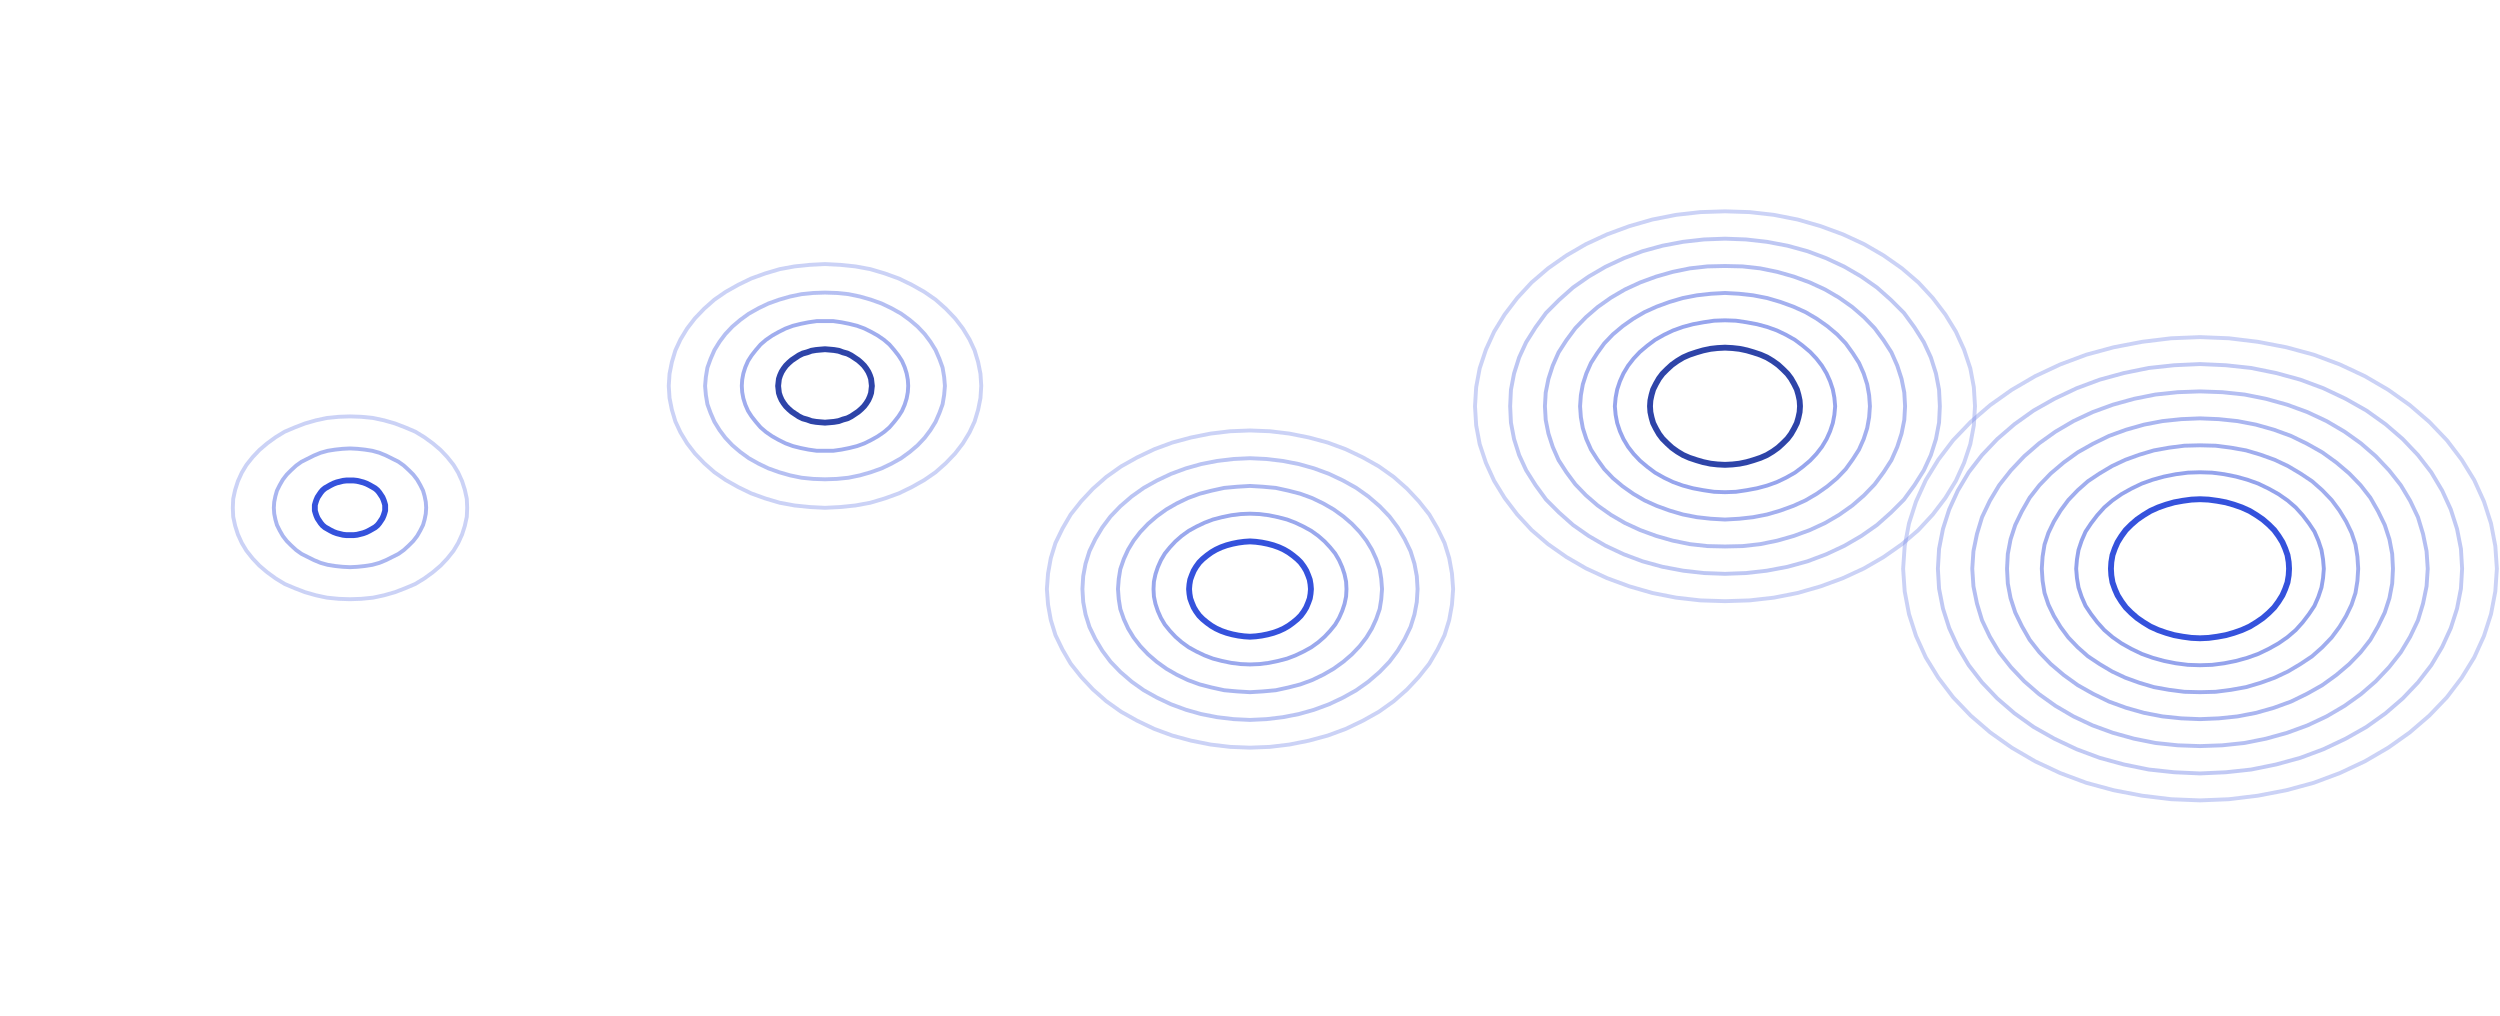
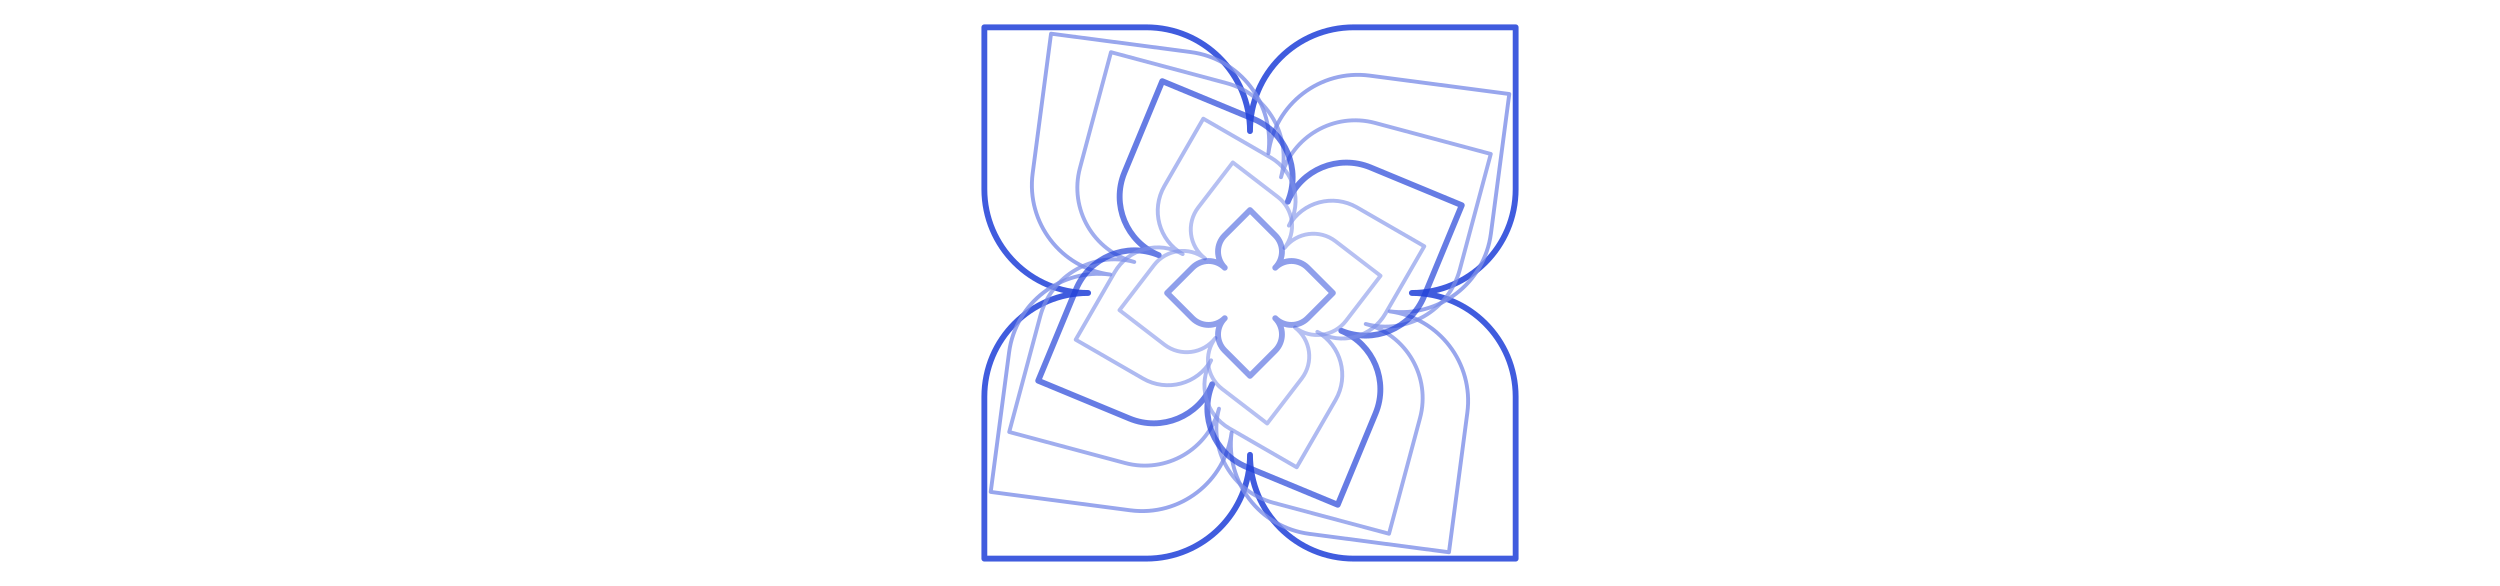
- <svg xmlns="http://www.w3.org/2000/svg" viewBox="0 0 640 260" width="640" height="260" fill="none" aria-hidden="true">
-   <path d="M98.6 130.0L98.6 130.7L98.4 131.4L98.2 132.0L97.9 132.7L97.5 133.3L97.1 133.9L96.6 134.5L96.0 135.0L95.3 135.4L94.6 135.8L93.8 136.2L93.0 136.5L92.2 136.7L91.4 136.9L90.5 137.0L89.6 137.0L88.7 137.0L87.8 136.9L87.0 136.7L86.2 136.5L85.4 136.2L84.6 135.8L83.9 135.4L83.2 135.0L82.6 134.5L82.1 133.9L81.7 133.3L81.3 132.7L81.0 132.0L80.8 131.4L80.6 130.7L80.6 130.0L80.6 129.3L80.8 128.6L81.0 128.0L81.3 127.3L81.7 126.7L82.1 126.1L82.6 125.5L83.2 125.0L83.9 124.6L84.6 124.2L85.4 123.8L86.2 123.5L87.0 123.3L87.8 123.1L88.7 123.0L89.6 123.0L90.5 123.0L91.4 123.1L92.2 123.3L93.0 123.5L93.8 123.8L94.6 124.2L95.3 124.6L96.0 125.0L96.6 125.5L97.1 126.1L97.5 126.7L97.9 127.3L98.2 128.0L98.4 128.6L98.6 129.3Z" stroke="#1f3fd8" stroke-width="1.5" opacity="0.90" stroke-linejoin="round" />
-   <path d="M109.1 130.0L109.0 131.5L108.7 133.0L108.3 134.4L107.6 135.8L106.8 137.2L105.8 138.5L104.7 139.6L103.4 140.8L102.0 141.8L100.4 142.6L98.8 143.4L97.1 144.1L95.3 144.6L93.4 144.9L91.5 145.1L89.6 145.2L87.7 145.1L85.8 144.9L83.9 144.6L82.1 144.1L80.4 143.4L78.8 142.6L77.2 141.8L75.8 140.8L74.5 139.6L73.4 138.5L72.4 137.2L71.6 135.8L70.9 134.4L70.5 133.0L70.2 131.5L70.1 130.0L70.2 128.5L70.5 127.0L70.9 125.6L71.6 124.2L72.4 122.8L73.4 121.5L74.5 120.4L75.8 119.2L77.2 118.2L78.8 117.4L80.4 116.6L82.1 115.9L83.9 115.4L85.8 115.1L87.7 114.9L89.6 114.8L91.5 114.9L93.4 115.1L95.3 115.4L97.1 115.9L98.8 116.6L100.4 117.4L102.0 118.2L103.4 119.2L104.7 120.4L105.8 121.5L106.8 122.8L107.6 124.2L108.3 125.6L108.7 127.0L109.0 128.5Z" stroke="#7d8fe8" stroke-width="1" opacity="0.65" stroke-linejoin="round" />
-   <path d="M119.6 130.0L119.5 132.3L119.0 134.6L118.3 136.8L117.3 139.0L116.1 141.0L114.5 143.0L112.8 144.8L110.8 146.5L108.6 148.1L106.3 149.5L103.7 150.6L101.1 151.6L98.3 152.4L95.5 153.0L92.5 153.3L89.6 153.4L86.7 153.3L83.7 153.0L80.9 152.4L78.1 151.6L75.5 150.6L72.9 149.5L70.6 148.1L68.4 146.5L66.4 144.8L64.7 143.0L63.1 141.0L61.9 139.0L60.9 136.8L60.2 134.6L59.7 132.3L59.6 130.0L59.7 127.7L60.2 125.4L60.9 123.2L61.9 121.0L63.1 119.0L64.7 117.0L66.4 115.2L68.4 113.5L70.6 111.9L72.9 110.5L75.5 109.4L78.1 108.4L80.9 107.6L83.7 107.0L86.7 106.7L89.6 106.6L92.5 106.7L95.5 107.0L98.3 107.6L101.1 108.4L103.7 109.4L106.3 110.5L108.6 111.9L110.8 113.5L112.8 115.2L114.5 117.0L116.1 119.0L117.3 121.0L118.3 123.2L119.0 125.4L119.5 127.7Z" stroke="#7d8fe8" stroke-width="1" opacity="0.40" stroke-linejoin="round" />
-   <path d="M223.2 98.8L223.1 99.7L223.0 100.6L222.7 101.5L222.3 102.4L221.8 103.2L221.2 104.0L220.5 104.7L219.7 105.4L218.8 106.0L217.9 106.6L216.9 107.1L215.8 107.4L214.7 107.8L213.5 108.0L212.4 108.1L211.2 108.2L210.0 108.1L208.9 108.0L207.7 107.8L206.6 107.4L205.5 107.1L204.5 106.6L203.6 106.0L202.7 105.4L201.9 104.7L201.2 104.0L200.6 103.2L200.1 102.4L199.7 101.5L199.4 100.6L199.3 99.7L199.2 98.8L199.3 97.9L199.4 97.0L199.7 96.1L200.1 95.2L200.6 94.4L201.2 93.6L201.9 92.9L202.7 92.2L203.6 91.6L204.5 91.0L205.5 90.5L206.6 90.2L207.7 89.8L208.9 89.6L210.0 89.5L211.2 89.4L212.4 89.5L213.5 89.6L214.7 89.8L215.8 90.2L216.9 90.5L217.9 91.0L218.8 91.6L219.7 92.2L220.5 92.9L221.2 93.6L221.8 94.4L222.3 95.2L222.7 96.1L223.0 97.0L223.1 97.9Z" stroke="#17309f" stroke-width="1.5" opacity="0.90" stroke-linejoin="round" />
-   <path d="M232.5 98.8L232.4 100.4L232.1 102.0L231.6 103.6L230.9 105.2L230.0 106.6L228.9 108.0L227.7 109.4L226.3 110.6L224.7 111.7L223.1 112.6L221.3 113.5L219.4 114.2L217.4 114.7L215.4 115.1L213.3 115.4L211.2 115.4L209.1 115.4L207.0 115.1L205.0 114.7L203.0 114.2L201.1 113.5L199.3 112.6L197.7 111.7L196.1 110.6L194.7 109.4L193.5 108.0L192.4 106.6L191.5 105.2L190.8 103.6L190.3 102.0L190.0 100.4L189.9 98.8L190.0 97.2L190.3 95.6L190.8 94.0L191.5 92.4L192.4 91.0L193.5 89.6L194.7 88.2L196.1 87.0L197.7 85.9L199.3 85.0L201.1 84.1L203.0 83.4L205.0 82.9L207.0 82.5L209.1 82.2L211.2 82.2L213.3 82.2L215.4 82.5L217.4 82.9L219.4 83.4L221.3 84.1L223.1 85.0L224.7 85.9L226.3 87.0L227.7 88.2L228.9 89.6L230.0 91.0L230.9 92.4L231.6 94.0L232.1 95.6L232.4 97.2Z" stroke="#7d8fe8" stroke-width="1" opacity="0.73" stroke-linejoin="round" />
-   <path d="M241.9 98.8L241.7 101.1L241.3 103.5L240.5 105.7L239.5 108.0L238.2 110.1L236.7 112.1L234.9 114.0L232.9 115.7L230.7 117.3L228.2 118.7L225.7 119.9L222.9 120.9L220.1 121.7L217.2 122.3L214.2 122.6L211.2 122.7L208.2 122.6L205.2 122.3L202.3 121.7L199.5 120.9L196.7 119.9L194.2 118.7L191.7 117.3L189.5 115.7L187.5 114.0L185.7 112.1L184.2 110.1L182.9 108.0L181.9 105.7L181.1 103.5L180.7 101.1L180.5 98.8L180.7 96.5L181.1 94.1L181.9 91.9L182.9 89.6L184.2 87.5L185.7 85.5L187.5 83.6L189.5 81.9L191.7 80.3L194.2 78.9L196.7 77.7L199.5 76.7L202.3 75.9L205.2 75.3L208.2 75.0L211.2 74.9L214.2 75.0L217.2 75.3L220.1 75.9L222.9 76.7L225.7 77.7L228.2 78.9L230.7 80.3L232.9 81.9L234.9 83.6L236.7 85.5L238.2 87.5L239.5 89.6L240.5 91.9L241.3 94.1L241.7 96.5Z" stroke="#7d8fe8" stroke-width="1" opacity="0.57" stroke-linejoin="round" />
-   <path d="M251.2 98.8L251.0 101.9L250.4 104.9L249.5 107.9L248.2 110.7L246.5 113.5L244.5 116.1L242.1 118.6L239.5 120.9L236.6 122.9L233.4 124.7L230.1 126.3L226.5 127.6L222.8 128.7L219.0 129.4L215.1 129.8L211.2 130.0L207.3 129.8L203.4 129.4L199.6 128.7L195.9 127.6L192.3 126.3L189.0 124.7L185.8 122.9L182.9 120.9L180.3 118.6L177.9 116.1L175.9 113.5L174.2 110.7L172.9 107.9L172.0 104.9L171.4 101.9L171.2 98.8L171.4 95.7L172.0 92.7L172.9 89.7L174.2 86.9L175.9 84.1L177.9 81.5L180.3 79.0L182.9 76.7L185.8 74.7L189.0 72.9L192.3 71.3L195.9 70.0L199.6 68.9L203.4 68.2L207.3 67.8L211.2 67.6L215.1 67.8L219.0 68.2L222.8 68.9L226.5 70.0L230.1 71.3L233.4 72.9L236.6 74.7L239.5 76.7L242.1 79.0L244.5 81.5L246.5 84.1L248.2 86.9L249.5 89.7L250.4 92.7L251.0 95.7Z" stroke="#7d8fe8" stroke-width="1" opacity="0.40" stroke-linejoin="round" />
-   <path d="M335.6 150.8L335.5 152.0L335.3 153.2L334.9 154.3L334.4 155.5L333.8 156.5L333.0 157.6L332.1 158.5L331.0 159.4L329.9 160.2L328.7 160.9L327.4 161.5L326.0 162.0L324.5 162.4L323.0 162.7L321.5 162.9L320.0 163.0L318.5 162.9L317.0 162.7L315.5 162.4L314.0 162.0L312.6 161.5L311.3 160.9L310.1 160.2L309.0 159.4L307.9 158.5L307.0 157.6L306.2 156.5L305.6 155.5L305.1 154.3L304.7 153.2L304.5 152.0L304.4 150.8L304.5 149.6L304.7 148.4L305.1 147.3L305.6 146.1L306.2 145.1L307.0 144.0L307.9 143.1L309.0 142.2L310.1 141.4L311.3 140.7L312.6 140.1L314.0 139.6L315.5 139.2L317.0 138.9L318.5 138.7L320.0 138.6L321.5 138.7L323.0 138.9L324.5 139.2L326.0 139.6L327.4 140.1L328.7 140.7L329.9 141.4L331.0 142.2L332.1 143.1L333.0 144.0L333.8 145.1L334.4 146.1L334.9 147.3L335.3 148.4L335.5 149.6Z" stroke="#1f3fd8" stroke-width="1.5" opacity="0.90" stroke-linejoin="round" />
-   <path d="M344.7 150.8L344.6 152.7L344.2 154.6L343.6 156.4L342.8 158.2L341.8 159.9L340.5 161.5L339.1 163.0L337.5 164.4L335.7 165.7L333.7 166.8L331.6 167.8L329.5 168.6L327.2 169.2L324.8 169.7L322.4 170.0L320.0 170.1L317.6 170.0L315.2 169.7L312.8 169.2L310.5 168.6L308.4 167.8L306.3 166.8L304.3 165.7L302.5 164.4L300.9 163.0L299.5 161.5L298.2 159.9L297.2 158.2L296.4 156.4L295.8 154.6L295.4 152.7L295.3 150.8L295.4 148.9L295.8 147.0L296.4 145.2L297.2 143.4L298.2 141.7L299.5 140.1L300.9 138.6L302.5 137.2L304.3 135.9L306.3 134.8L308.4 133.8L310.5 133.0L312.8 132.4L315.2 131.9L317.6 131.6L320.0 131.5L322.4 131.6L324.8 131.9L327.2 132.4L329.5 133.0L331.6 133.8L333.7 134.8L335.7 135.9L337.5 137.2L339.1 138.6L340.5 140.1L341.8 141.7L342.8 143.4L343.6 145.2L344.2 147.0L344.6 148.9Z" stroke="#7d8fe8" stroke-width="1" opacity="0.78" stroke-linejoin="round" />
-   <path d="M353.8 150.8L353.6 153.4L353.2 155.9L352.3 158.5L351.2 160.9L349.8 163.2L348.1 165.4L346.1 167.5L343.9 169.4L341.4 171.2L338.8 172.7L335.9 174.1L332.9 175.2L329.8 176.0L326.6 176.7L323.3 177.0L320.0 177.2L316.7 177.0L313.4 176.7L310.2 176.0L307.1 175.2L304.1 174.1L301.2 172.7L298.6 171.2L296.1 169.4L293.9 167.5L291.9 165.4L290.2 163.2L288.8 160.9L287.7 158.5L286.8 155.9L286.4 153.4L286.2 150.8L286.4 148.2L286.8 145.7L287.7 143.1L288.8 140.7L290.2 138.4L291.9 136.2L293.9 134.1L296.1 132.2L298.6 130.4L301.2 128.9L304.1 127.5L307.1 126.4L310.2 125.6L313.4 124.9L316.7 124.6L320.0 124.4L323.3 124.6L326.6 124.9L329.8 125.6L332.9 126.4L335.9 127.5L338.8 128.9L341.4 130.4L343.9 132.2L346.1 134.1L348.1 136.2L349.8 138.4L351.2 140.7L352.3 143.1L353.2 145.7L353.6 148.2Z" stroke="#7d8fe8" stroke-width="1" opacity="0.65" stroke-linejoin="round" />
-   <path d="M362.9 150.8L362.7 154.1L362.1 157.3L361.1 160.5L359.6 163.6L357.8 166.6L355.7 169.4L353.2 172.0L350.3 174.5L347.2 176.7L343.8 178.6L340.2 180.3L336.4 181.7L332.5 182.8L328.4 183.6L324.2 184.1L320.0 184.3L315.8 184.1L311.6 183.6L307.5 182.8L303.6 181.7L299.8 180.3L296.2 178.6L292.8 176.7L289.7 174.5L286.8 172.0L284.3 169.4L282.2 166.6L280.4 163.6L278.9 160.5L277.9 157.3L277.3 154.1L277.1 150.8L277.3 147.5L277.9 144.3L278.9 141.1L280.4 138.0L282.2 135.0L284.3 132.2L286.8 129.6L289.7 127.1L292.8 124.9L296.2 123.0L299.8 121.3L303.6 119.9L307.5 118.8L311.6 118.0L315.8 117.5L320.0 117.3L324.2 117.5L328.4 118.0L332.5 118.8L336.4 119.9L340.2 121.3L343.8 123.0L347.2 124.9L350.3 127.1L353.2 129.6L355.7 132.2L357.8 135.0L359.6 138.0L361.1 141.1L362.1 144.3L362.7 147.5Z" stroke="#7d8fe8" stroke-width="1" opacity="0.53" stroke-linejoin="round" />
-   <path d="M372.0 150.8L371.7 154.8L371.0 158.7L369.8 162.6L368.0 166.3L365.9 169.9L363.2 173.3L360.2 176.5L356.8 179.5L353.0 182.2L348.9 184.5L344.5 186.6L339.9 188.3L335.1 189.6L330.1 190.6L325.1 191.2L320.0 191.4L314.9 191.2L309.9 190.6L304.9 189.6L300.1 188.3L295.5 186.6L291.1 184.5L287.0 182.2L283.2 179.5L279.8 176.5L276.8 173.3L274.1 169.9L272.0 166.3L270.2 162.6L269.0 158.7L268.3 154.8L268.0 150.8L268.3 146.8L269.0 142.9L270.2 139.0L272.0 135.3L274.1 131.7L276.8 128.3L279.8 125.1L283.2 122.1L287.0 119.4L291.1 117.1L295.5 115.0L300.1 113.3L304.9 112.0L309.9 111.0L314.9 110.4L320.0 110.2L325.1 110.4L330.1 111.0L335.1 112.0L339.9 113.3L344.5 115.0L348.9 117.1L353.0 119.4L356.8 122.1L360.2 125.1L363.2 128.3L365.9 131.7L368.0 135.3L369.8 139.0L371.0 142.9L371.7 146.8Z" stroke="#7d8fe8" stroke-width="1" opacity="0.40" stroke-linejoin="round" />
-   <path d="M460.8 104.0L460.7 105.5L460.4 106.9L460.0 108.3L459.3 109.7L458.5 111.1L457.6 112.3L456.4 113.5L455.2 114.6L453.8 115.6L452.3 116.5L450.7 117.2L448.9 117.8L447.2 118.3L445.3 118.7L443.5 118.9L441.6 119.0L439.7 118.9L437.9 118.7L436.0 118.3L434.3 117.8L432.5 117.2L430.9 116.5L429.4 115.6L428.0 114.6L426.8 113.5L425.6 112.3L424.7 111.1L423.9 109.7L423.2 108.3L422.8 106.9L422.5 105.5L422.4 104.0L422.5 102.5L422.8 101.1L423.2 99.7L423.9 98.3L424.7 96.9L425.6 95.7L426.8 94.5L428.0 93.4L429.4 92.4L430.9 91.5L432.5 90.8L434.3 90.2L436.0 89.7L437.9 89.3L439.7 89.1L441.6 89.0L443.5 89.1L445.3 89.3L447.2 89.7L448.9 90.2L450.7 90.8L452.3 91.5L453.8 92.4L455.2 93.4L456.4 94.5L457.6 95.7L458.5 96.9L459.3 98.3L460.0 99.7L460.4 101.1L460.7 102.5Z" stroke="#17309f" stroke-width="1.5" opacity="0.90" stroke-linejoin="round" />
-   <path d="M469.8 104.0L469.6 106.2L469.2 108.3L468.5 110.4L467.6 112.4L466.4 114.4L465.0 116.2L463.4 117.9L461.5 119.5L459.5 121.0L457.2 122.3L454.9 123.4L452.4 124.3L449.8 125.0L447.1 125.5L444.4 125.9L441.6 126.0L438.8 125.9L436.1 125.5L433.4 125.0L430.8 124.3L428.3 123.4L426.0 122.3L423.7 121.0L421.7 119.5L419.8 117.9L418.2 116.2L416.8 114.4L415.6 112.4L414.7 110.4L414.0 108.3L413.6 106.2L413.4 104.0L413.6 101.8L414.0 99.7L414.7 97.6L415.6 95.6L416.8 93.6L418.2 91.8L419.8 90.1L421.7 88.5L423.7 87.0L426.0 85.7L428.3 84.6L430.8 83.7L433.4 83.0L436.1 82.5L438.8 82.1L441.6 82.0L444.4 82.1L447.1 82.5L449.8 83.0L452.4 83.7L454.9 84.6L457.2 85.7L459.5 87.0L461.5 88.5L463.4 90.1L465.0 91.8L466.4 93.6L467.6 95.6L468.5 97.6L469.2 99.7L469.6 101.8Z" stroke="#7d8fe8" stroke-width="1" opacity="0.80" stroke-linejoin="round" />
-   <path d="M478.7 104.0L478.5 106.8L478.0 109.6L477.1 112.4L475.9 115.1L474.3 117.6L472.5 120.1L470.3 122.4L467.8 124.5L465.1 126.4L462.2 128.1L459.1 129.5L455.8 130.7L452.4 131.7L448.8 132.4L445.2 132.8L441.6 133.0L438.0 132.8L434.4 132.4L430.8 131.7L427.4 130.7L424.1 129.5L421.0 128.1L418.1 126.4L415.4 124.5L412.9 122.4L410.7 120.1L408.9 117.6L407.3 115.1L406.1 112.4L405.2 109.6L404.7 106.8L404.5 104.0L404.7 101.2L405.2 98.4L406.1 95.6L407.3 92.9L408.9 90.4L410.7 87.9L412.9 85.6L415.4 83.5L418.1 81.6L421.0 79.9L424.1 78.5L427.4 77.3L430.8 76.3L434.4 75.6L438.0 75.2L441.6 75.0L445.2 75.2L448.8 75.6L452.4 76.3L455.8 77.3L459.1 78.5L462.2 79.9L465.1 81.6L467.8 83.5L470.3 85.6L472.5 87.9L474.3 90.4L475.9 92.9L477.1 95.6L478.0 98.4L478.5 101.2Z" stroke="#7d8fe8" stroke-width="1" opacity="0.70" stroke-linejoin="round" />
-   <path d="M487.7 104.0L487.5 107.5L486.8 111.0L485.7 114.4L484.2 117.8L482.2 120.9L479.9 124.0L477.2 126.8L474.2 129.4L470.8 131.8L467.2 133.9L463.3 135.7L459.2 137.2L455.0 138.4L450.6 139.3L446.1 139.8L441.6 139.9L437.1 139.8L432.6 139.3L428.2 138.4L424.0 137.2L419.9 135.7L416.0 133.9L412.4 131.8L409.0 129.4L406.0 126.8L403.3 124.0L401.0 120.9L399.0 117.8L397.5 114.4L396.4 111.0L395.7 107.5L395.5 104.0L395.7 100.5L396.4 97.0L397.5 93.6L399.0 90.2L401.0 87.1L403.3 84.0L406.0 81.2L409.0 78.6L412.4 76.2L416.0 74.1L419.9 72.3L424.0 70.8L428.2 69.6L432.6 68.7L437.1 68.2L441.6 68.1L446.1 68.2L450.6 68.7L455.0 69.6L459.2 70.8L463.3 72.3L467.2 74.1L470.8 76.2L474.2 78.6L477.2 81.2L479.9 84.0L482.2 87.1L484.2 90.2L485.7 93.6L486.8 97.0L487.5 100.5Z" stroke="#7d8fe8" stroke-width="1" opacity="0.60" stroke-linejoin="round" />
-   <path d="M496.6 104.0L496.4 108.2L495.6 112.4L494.3 116.5L492.5 120.4L490.1 124.2L487.4 127.9L484.1 131.2L480.5 134.4L476.5 137.2L472.2 139.7L467.5 141.9L462.7 143.7L457.6 145.1L452.3 146.1L447.0 146.7L441.6 146.9L436.2 146.7L430.9 146.1L425.6 145.1L420.5 143.7L415.7 141.9L411.0 139.7L406.7 137.2L402.7 134.4L399.1 131.2L395.8 127.9L393.1 124.2L390.7 120.4L388.9 116.5L387.6 112.4L386.8 108.2L386.6 104.0L386.8 99.8L387.6 95.6L388.9 91.5L390.7 87.6L393.1 83.8L395.8 80.1L399.1 76.8L402.7 73.6L406.7 70.8L411.0 68.3L415.7 66.1L420.5 64.3L425.6 62.9L430.9 61.9L436.2 61.3L441.6 61.1L447.0 61.3L452.3 61.9L457.6 62.9L462.7 64.3L467.5 66.1L472.2 68.3L476.5 70.8L480.5 73.6L484.1 76.8L487.4 80.1L490.1 83.8L492.5 87.6L494.3 91.5L495.6 95.6L496.4 99.8Z" stroke="#7d8fe8" stroke-width="1" opacity="0.50" stroke-linejoin="round" />
-   <path d="M505.6 104.0L505.3 108.9L504.4 113.7L502.8 118.5L500.7 123.1L498.0 127.5L494.8 131.7L491.1 135.7L486.9 139.3L482.2 142.6L477.2 145.5L471.8 148.0L466.1 150.1L460.2 151.8L454.1 153.0L447.9 153.7L441.6 153.9L435.3 153.7L429.1 153.0L423.0 151.8L417.1 150.1L411.4 148.0L406.0 145.5L401.0 142.6L396.3 139.3L392.1 135.7L388.4 131.7L385.2 127.5L382.5 123.1L380.4 118.5L378.8 113.7L377.9 108.9L377.6 104.0L377.9 99.1L378.8 94.3L380.4 89.5L382.5 84.9L385.2 80.5L388.4 76.3L392.1 72.3L396.3 68.7L401.0 65.4L406.0 62.5L411.4 60.0L417.1 57.9L423.0 56.2L429.1 55.0L435.3 54.3L441.6 54.1L447.9 54.3L454.1 55.0L460.2 56.2L466.1 57.9L471.8 60.0L477.2 62.5L482.2 65.4L486.9 68.7L491.1 72.3L494.8 76.3L498.0 80.5L500.7 84.9L502.8 89.5L504.4 94.3L505.3 99.1Z" stroke="#7d8fe8" stroke-width="1" opacity="0.40" stroke-linejoin="round" />
-   <path d="M586.0 145.6L585.9 147.3L585.6 149.1L585.0 150.8L584.3 152.4L583.3 154.0L582.2 155.5L580.8 156.9L579.3 158.2L577.7 159.3L575.9 160.4L573.9 161.3L571.9 162.0L569.8 162.6L567.6 163.0L565.4 163.3L563.2 163.4L561.0 163.3L558.8 163.0L556.6 162.6L554.5 162.0L552.5 161.3L550.5 160.4L548.7 159.3L547.1 158.2L545.6 156.9L544.2 155.5L543.1 154.0L542.1 152.4L541.4 150.8L540.8 149.1L540.5 147.3L540.4 145.6L540.5 143.9L540.8 142.1L541.4 140.4L542.1 138.8L543.1 137.2L544.2 135.7L545.6 134.3L547.1 133.0L548.7 131.9L550.5 130.8L552.5 129.9L554.5 129.2L556.6 128.6L558.8 128.2L561.0 127.9L563.2 127.8L565.4 127.9L567.6 128.2L569.8 128.6L571.9 129.2L573.9 129.9L575.9 130.8L577.7 131.9L579.3 133.0L580.8 134.3L582.2 135.7L583.3 137.2L584.3 138.8L585.0 140.4L585.6 142.1L585.9 143.9Z" stroke="#1f3fd8" stroke-width="1.5" opacity="0.90" stroke-linejoin="round" />
-   <path d="M594.9 145.6L594.7 148.0L594.3 150.4L593.5 152.8L592.5 155.1L591.1 157.2L589.5 159.3L587.7 161.3L585.6 163.1L583.3 164.7L580.8 166.1L578.1 167.4L575.3 168.4L572.4 169.2L569.4 169.8L566.3 170.2L563.2 170.3L560.1 170.2L557.0 169.8L554.0 169.2L551.1 168.4L548.3 167.4L545.6 166.1L543.1 164.7L540.8 163.1L538.7 161.3L536.9 159.3L535.3 157.2L533.9 155.1L532.9 152.8L532.1 150.4L531.7 148.0L531.5 145.6L531.7 143.2L532.1 140.8L532.9 138.4L533.9 136.1L535.3 134.0L536.9 131.9L538.7 129.9L540.8 128.1L543.1 126.5L545.6 125.1L548.3 123.8L551.1 122.8L554.0 122.0L557.0 121.4L560.1 121.0L563.2 120.9L566.3 121.0L569.4 121.4L572.4 122.0L575.3 122.8L578.1 123.8L580.8 125.1L583.3 126.5L585.6 128.1L587.7 129.9L589.5 131.9L591.1 134.0L592.5 136.1L593.5 138.4L594.3 140.8L594.7 143.2Z" stroke="#7d8fe8" stroke-width="1" opacity="0.82" stroke-linejoin="round" />
-   <path d="M603.7 145.6L603.5 148.7L603.0 151.8L602.0 154.8L600.6 157.7L598.9 160.5L596.9 163.2L594.5 165.7L591.9 168.0L588.9 170.0L585.7 171.9L582.3 173.5L578.7 174.8L575.0 175.9L571.1 176.6L567.2 177.1L563.2 177.2L559.2 177.1L555.3 176.6L551.4 175.9L547.7 174.8L544.1 173.5L540.7 171.9L537.5 170.0L534.5 168.0L531.9 165.7L529.5 163.2L527.5 160.5L525.8 157.7L524.4 154.8L523.4 151.8L522.9 148.7L522.7 145.6L522.9 142.5L523.4 139.4L524.4 136.4L525.8 133.5L527.5 130.7L529.5 128.0L531.9 125.5L534.5 123.2L537.5 121.2L540.7 119.3L544.1 117.7L547.7 116.4L551.4 115.3L555.3 114.6L559.2 114.1L563.2 114.0L567.2 114.1L571.1 114.6L575.0 115.3L578.7 116.4L582.3 117.7L585.7 119.3L588.9 121.2L591.9 123.2L594.5 125.5L596.9 128.0L598.9 130.7L600.6 133.5L602.0 136.4L603.0 139.4L603.5 142.5Z" stroke="#7d8fe8" stroke-width="1" opacity="0.73" stroke-linejoin="round" />
-   <path d="M612.6 145.6L612.4 149.4L611.7 153.1L610.5 156.8L608.8 160.3L606.8 163.8L604.3 167.0L601.4 170.0L598.1 172.8L594.5 175.4L590.6 177.6L586.5 179.6L582.1 181.2L577.5 182.5L572.8 183.4L568.0 183.9L563.2 184.1L558.4 183.9L553.6 183.4L548.9 182.5L544.3 181.2L539.9 179.6L535.8 177.6L531.9 175.4L528.3 172.8L525.0 170.0L522.1 167.0L519.6 163.8L517.6 160.3L515.9 156.8L514.7 153.1L514.0 149.4L513.8 145.6L514.0 141.8L514.7 138.1L515.9 134.4L517.6 130.9L519.6 127.4L522.1 124.2L525.0 121.2L528.3 118.4L531.9 115.8L535.8 113.6L539.9 111.6L544.3 110.0L548.9 108.7L553.6 107.8L558.4 107.3L563.2 107.1L568.0 107.3L572.8 107.8L577.5 108.7L582.1 110.0L586.5 111.6L590.6 113.6L594.5 115.8L598.1 118.4L601.4 121.2L604.3 124.2L606.8 127.4L608.8 130.9L610.5 134.4L611.7 138.1L612.4 141.8Z" stroke="#7d8fe8" stroke-width="1" opacity="0.65" stroke-linejoin="round" />
-   <path d="M621.5 145.6L621.2 150.1L620.3 154.5L619.0 158.8L617.0 163.0L614.6 167.0L611.6 170.8L608.2 174.4L604.4 177.7L600.2 180.7L595.6 183.4L590.7 185.7L585.5 187.6L580.1 189.1L574.6 190.2L568.9 190.8L563.2 191.0L557.5 190.8L551.8 190.2L546.3 189.1L540.9 187.6L535.7 185.7L530.8 183.4L526.2 180.7L522.0 177.7L518.2 174.4L514.8 170.8L511.8 167.0L509.4 163.0L507.4 158.8L506.1 154.5L505.2 150.1L504.9 145.6L505.2 141.1L506.1 136.7L507.4 132.4L509.4 128.2L511.8 124.2L514.8 120.4L518.2 116.8L522.0 113.5L526.2 110.5L530.8 107.8L535.7 105.5L540.9 103.6L546.3 102.1L551.8 101.0L557.5 100.4L563.2 100.2L568.9 100.4L574.6 101.0L580.1 102.1L585.5 103.6L590.7 105.5L595.6 107.8L600.2 110.5L604.4 113.5L608.2 116.8L611.6 120.4L614.6 124.2L617.0 128.2L619.0 132.4L620.3 136.7L621.2 141.1Z" stroke="#7d8fe8" stroke-width="1" opacity="0.57" stroke-linejoin="round" />
-   <path d="M630.3 145.6L630.0 150.7L629.0 155.8L627.4 160.8L625.2 165.6L622.4 170.3L619.0 174.7L615.1 178.8L610.7 182.6L605.8 186.1L600.5 189.1L594.8 191.8L588.9 194.0L582.7 195.7L576.3 197.0L569.8 197.7L563.2 198.0L556.6 197.7L550.1 197.0L543.7 195.7L537.5 194.0L531.6 191.8L525.9 189.1L520.6 186.1L515.7 182.6L511.3 178.8L507.4 174.7L504.0 170.3L501.2 165.6L499.0 160.8L497.4 155.8L496.4 150.7L496.1 145.6L496.4 140.5L497.4 135.4L499.0 130.4L501.2 125.6L504.0 120.9L507.4 116.5L511.3 112.4L515.7 108.6L520.6 105.1L525.9 102.1L531.6 99.4L537.5 97.2L543.7 95.5L550.1 94.2L556.6 93.5L563.2 93.2L569.8 93.5L576.3 94.2L582.7 95.5L588.9 97.2L594.8 99.4L600.5 102.1L605.8 105.1L610.7 108.6L615.1 112.4L619.0 116.5L622.4 120.9L625.2 125.6L627.4 130.4L629.0 135.4L630.0 140.5Z" stroke="#7d8fe8" stroke-width="1" opacity="0.48" stroke-linejoin="round" />
-   <path d="M639.2 145.6L638.8 151.4L637.7 157.2L635.9 162.8L633.4 168.3L630.2 173.5L626.4 178.5L621.9 183.2L616.9 187.5L611.4 191.4L605.4 194.9L599.0 197.9L592.3 200.4L585.3 202.3L578.0 203.7L570.6 204.6L563.2 204.9L555.8 204.6L548.4 203.7L541.1 202.3L534.1 200.4L527.4 197.9L521.0 194.9L515.0 191.4L509.5 187.5L504.5 183.2L500.0 178.5L496.2 173.5L493.0 168.3L490.5 162.8L488.7 157.2L487.6 151.4L487.2 145.6L487.6 139.8L488.7 134.0L490.5 128.4L493.0 122.9L496.2 117.7L500.0 112.7L504.5 108.0L509.5 103.7L515.0 99.8L521.0 96.3L527.4 93.3L534.1 90.8L541.1 88.9L548.4 87.5L555.8 86.6L563.2 86.3L570.6 86.6L578.0 87.5L585.3 88.9L592.3 90.8L599.0 93.3L605.4 96.3L611.4 99.8L616.9 103.7L621.9 108.0L626.4 112.7L630.2 117.7L633.4 122.9L635.9 128.4L637.7 134.0L638.8 139.8Z" stroke="#7d8fe8" stroke-width="1" opacity="0.40" stroke-linejoin="round" />
+ <svg xmlns="http://www.w3.org/2000/svg" viewBox="0 0 640 150" width="640" height="150" fill="none" aria-hidden="true">
+   <path d="M 78 0 C 105.614 0 128 22.386 128 50 C 128 22.386 150.386 0 178 0 L 256 0 L 256 78 C 256 105.614 233.614 128 206 128 C 233.614 128 256 150.386 256 178 L 256 256 L 178 256 C 150.386 256 128 233.614 128 206 C 128 233.614 105.614 256 78 256 L 0 256 L 0 178 C 0 150.386 22.386 128 50 128 C 22.386 128 0 105.614 0 78 L 0 0 Z" transform="translate(320.0 75.0) scale(0.5313) translate(-128 -128)" stroke="#1f3fd8" stroke-width="2.82" opacity="0.85" stroke-linejoin="round" />
+   <path d="M 78 0 C 105.614 0 128 22.386 128 50 C 128 22.386 150.386 0 178 0 L 256 0 L 256 78 C 256 105.614 233.614 128 206 128 C 233.614 128 256 150.386 256 178 L 256 256 L 178 256 C 150.386 256 128 233.614 128 206 C 128 233.614 105.614 256 78 256 L 0 256 L 0 178 C 0 150.386 22.386 128 50 128 C 22.386 128 0 105.614 0 78 L 0 0 Z" transform="translate(320.0 75.0) rotate(7.5) scale(0.4622) translate(-128 -128)" stroke="#7d8fe8" stroke-width="2.16" opacity="0.79" stroke-linejoin="round" />
+   <path d="M 78 0 C 105.614 0 128 22.386 128 50 C 128 22.386 150.386 0 178 0 L 256 0 L 256 78 C 256 105.614 233.614 128 206 128 C 233.614 128 256 150.386 256 178 L 256 256 L 178 256 C 150.386 256 128 233.614 128 206 C 128 233.614 105.614 256 78 256 L 0 256 L 0 178 C 0 150.386 22.386 128 50 128 C 22.386 128 0 105.614 0 78 L 0 0 Z" transform="translate(320.0 75.0) rotate(15.0) scale(0.3932) translate(-128 -128)" stroke="#7d8fe8" stroke-width="2.54" opacity="0.73" stroke-linejoin="round" />
+   <path d="M 78 0 C 105.614 0 128 22.386 128 50 C 128 22.386 150.386 0 178 0 L 256 0 L 256 78 C 256 105.614 233.614 128 206 128 C 233.614 128 256 150.386 256 178 L 256 256 L 178 256 C 150.386 256 128 233.614 128 206 C 128 233.614 105.614 256 78 256 L 0 256 L 0 178 C 0 150.386 22.386 128 50 128 C 22.386 128 0 105.614 0 78 L 0 0 Z" transform="translate(320.0 75.0) rotate(22.5) scale(0.3242) translate(-128 -128)" stroke="#1f3fd8" stroke-width="4.63" opacity="0.68" stroke-linejoin="round" />
+   <path d="M 78 0 C 105.614 0 128 22.386 128 50 C 128 22.386 150.386 0 178 0 L 256 0 L 256 78 C 256 105.614 233.614 128 206 128 C 233.614 128 256 150.386 256 178 L 256 256 L 178 256 C 150.386 256 128 233.614 128 206 C 128 233.614 105.614 256 78 256 L 0 256 L 0 178 C 0 150.386 22.386 128 50 128 C 22.386 128 0 105.614 0 78 L 0 0 Z" transform="translate(320.0 75.0) rotate(30.0) scale(0.2552) translate(-128 -128)" stroke="#7d8fe8" stroke-width="3.92" opacity="0.62" stroke-linejoin="round" />
+   <path d="M 78 0 C 105.614 0 128 22.386 128 50 C 128 22.386 150.386 0 178 0 L 256 0 L 256 78 C 256 105.614 233.614 128 206 128 C 233.614 128 256 150.386 256 178 L 256 256 L 178 256 C 150.386 256 128 233.614 128 206 C 128 233.614 105.614 256 78 256 L 0 256 L 0 178 C 0 150.386 22.386 128 50 128 C 22.386 128 0 105.614 0 78 L 0 0 Z" transform="translate(320.0 75.0) rotate(37.5) scale(0.1862) translate(-128 -128)" stroke="#7d8fe8" stroke-width="5.37" opacity="0.56" stroke-linejoin="round" />
+   <path d="M 78 0 C 105.614 0 128 22.386 128 50 C 128 22.386 150.386 0 178 0 L 256 0 L 256 78 C 256 105.614 233.614 128 206 128 C 233.614 128 256 150.386 256 178 L 256 256 L 178 256 C 150.386 256 128 233.614 128 206 C 128 233.614 105.614 256 78 256 L 0 256 L 0 178 C 0 150.386 22.386 128 50 128 C 22.386 128 0 105.614 0 78 L 0 0 Z" transform="translate(320.0 75.0) rotate(45.0) scale(0.1172) translate(-128 -128)" stroke="#1f3fd8" stroke-width="12.80" opacity="0.50" stroke-linejoin="round" />
</svg>
